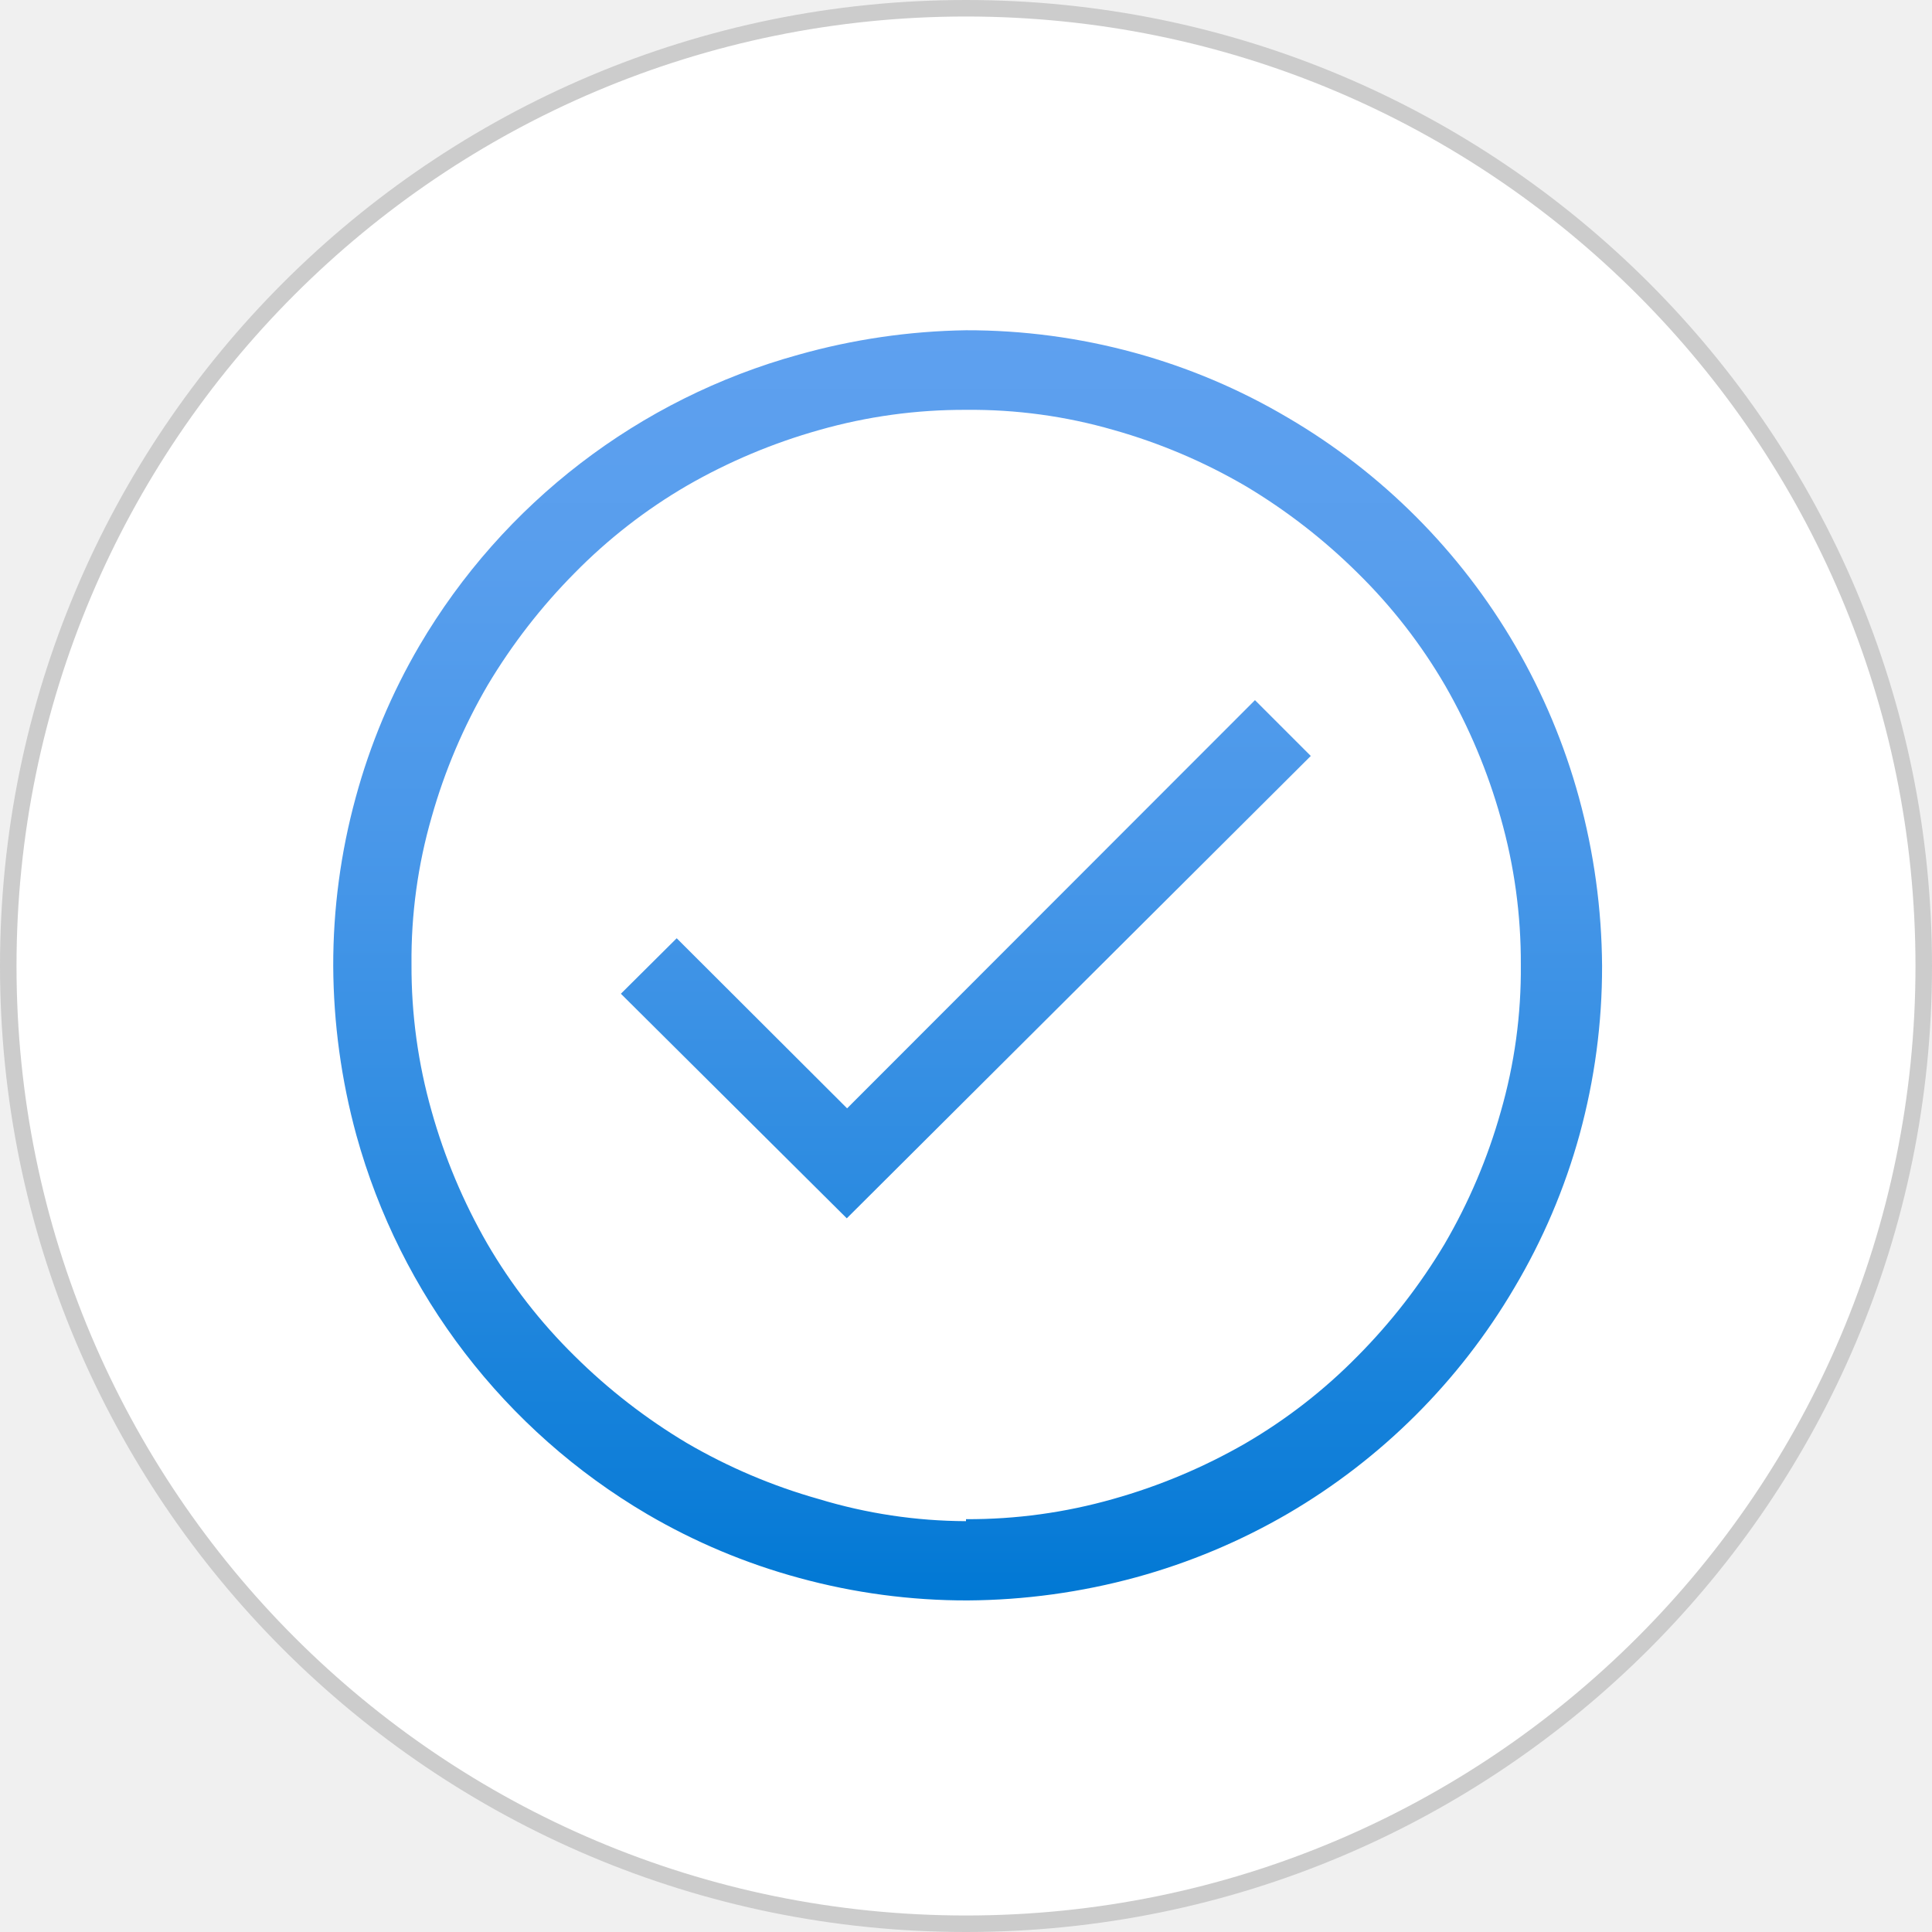
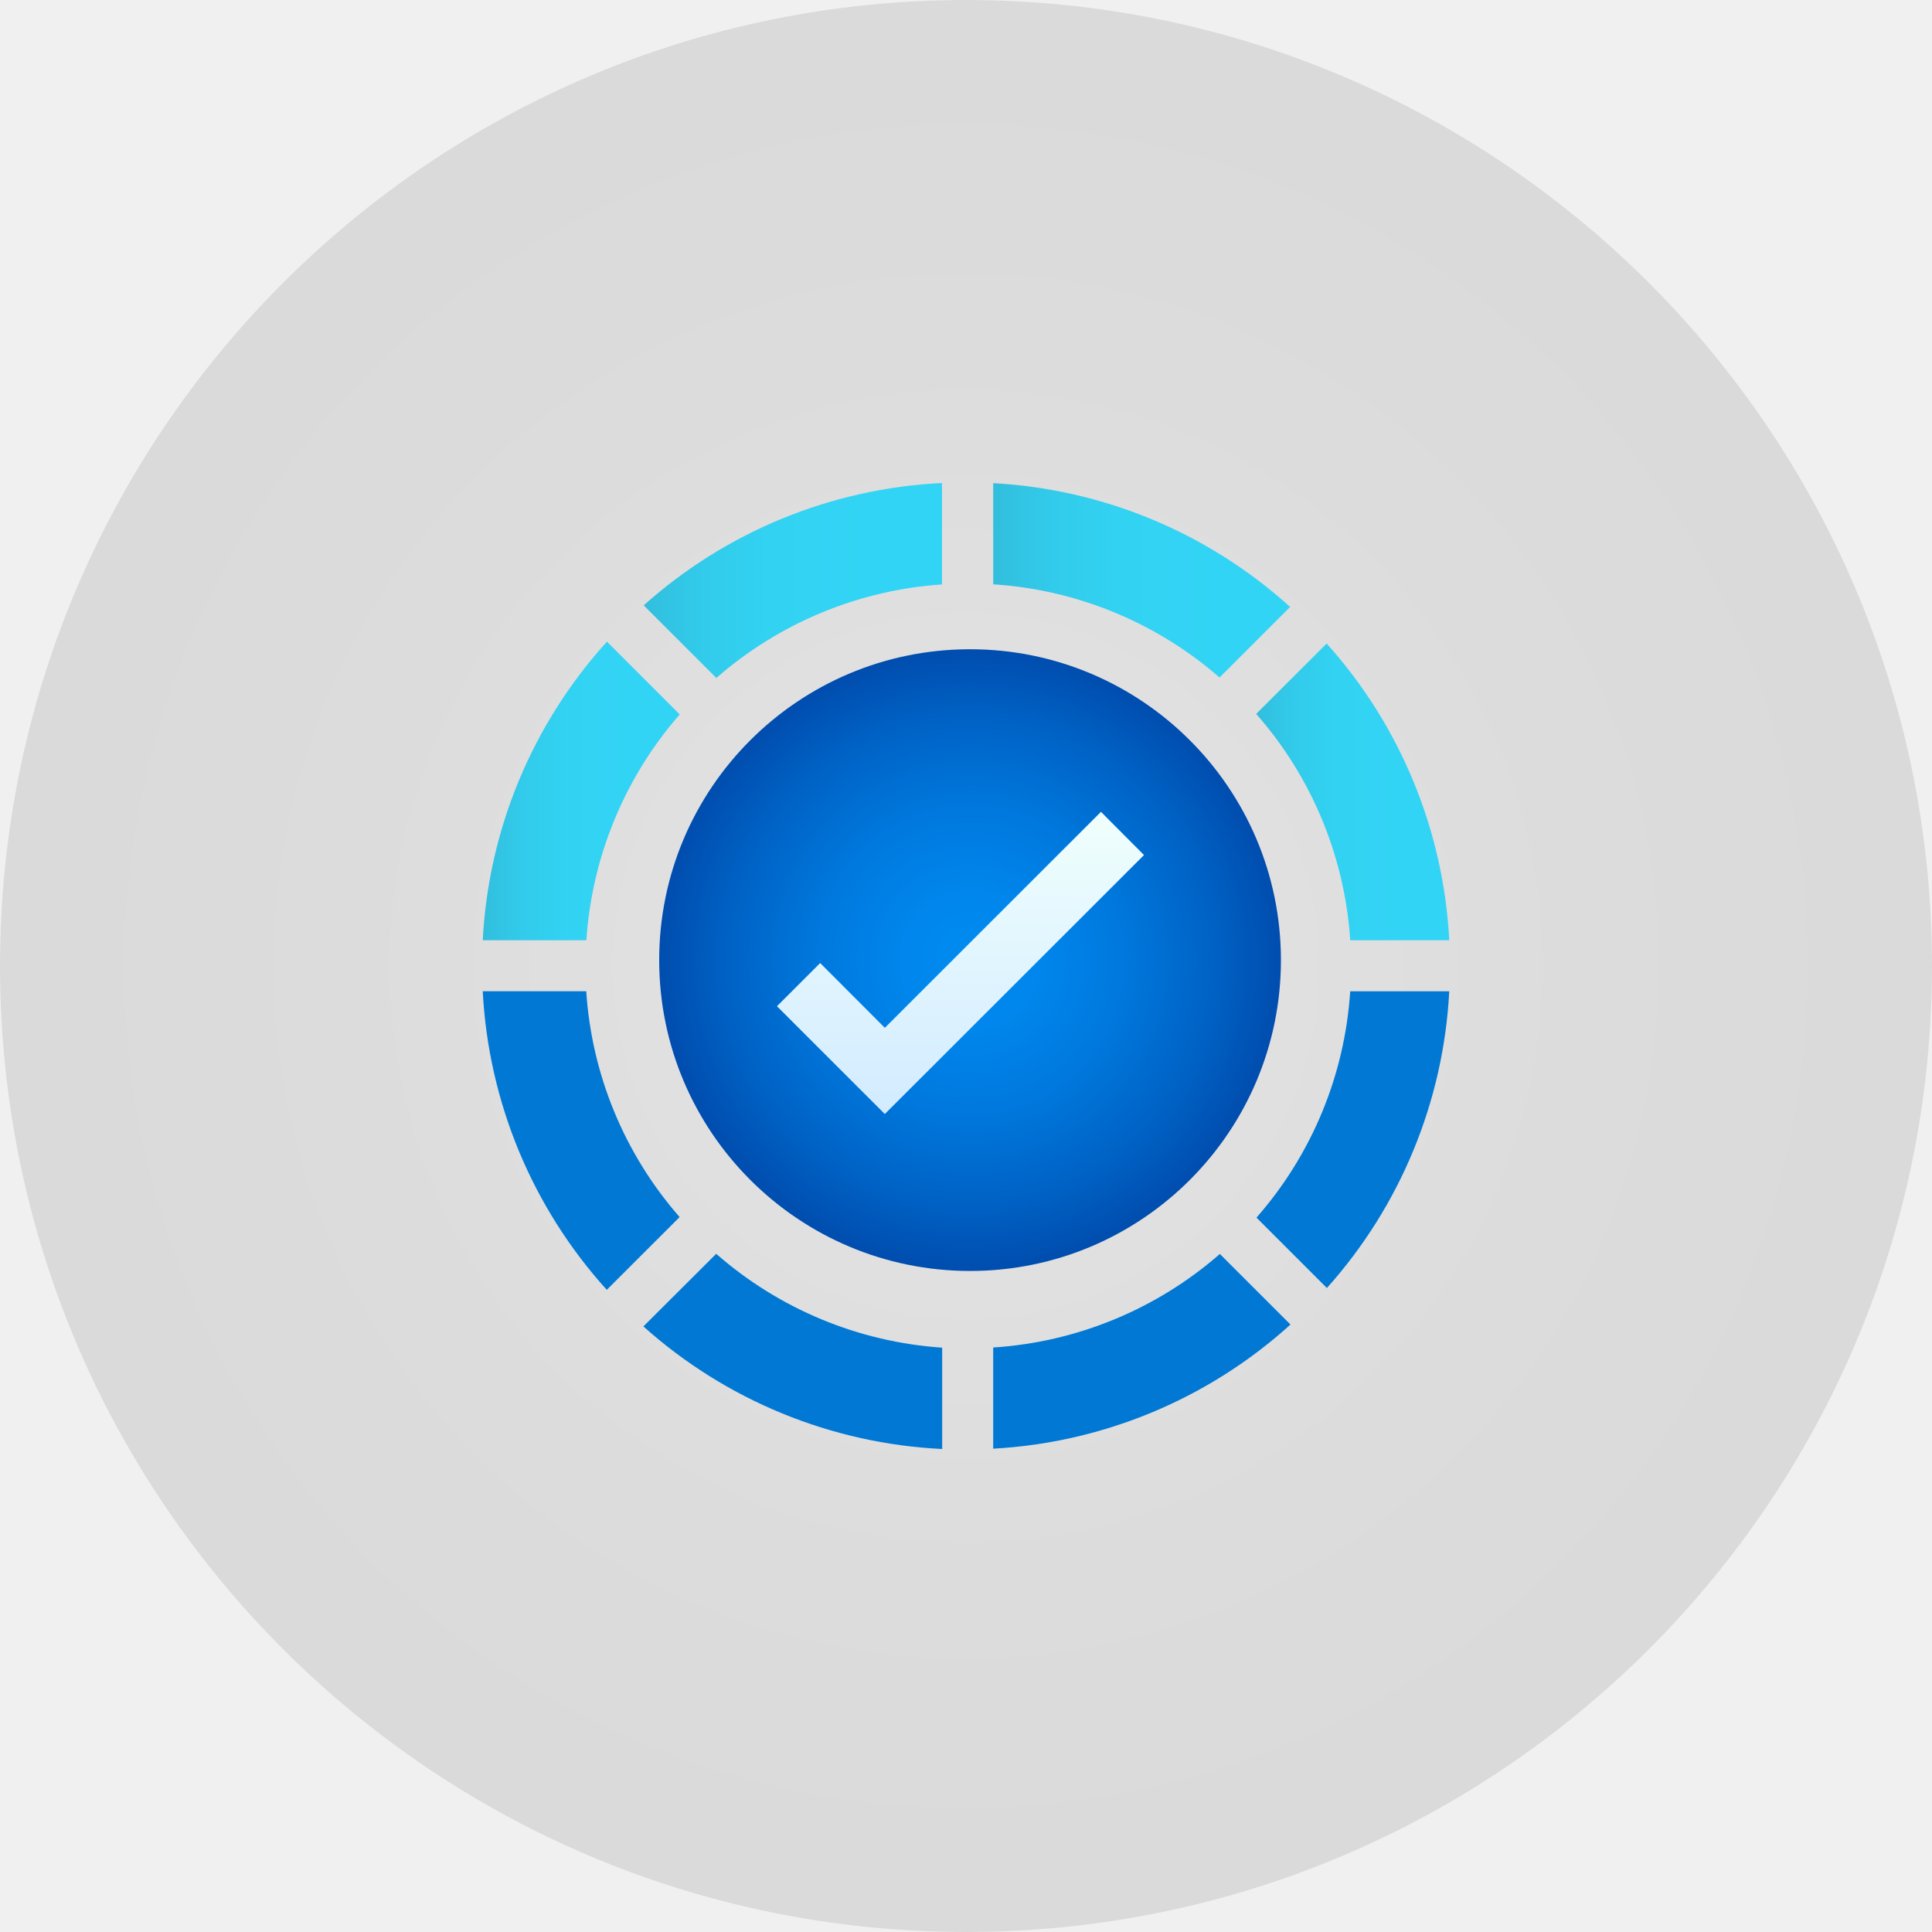
- <svg xmlns="http://www.w3.org/2000/svg" id="Shapes" viewBox="0 0 58.5 58.5">
+ <svg xmlns="http://www.w3.org/2000/svg" xmlns:xlink="http://www.w3.org/1999/xlink" id="Shapes" viewBox="0 0 60 60">
  <defs>
-     <linearGradient id="linear-gradient" x1="29.25" y1="10.04" x2="29.25" y2="48.46" gradientUnits="userSpaceOnUse">
-       <stop offset="0" stop-color="#5ea0ef" />
-       <stop offset="0.18" stop-color="#589eed" />
-       <stop offset="0.41" stop-color="#4897e9" />
-       <stop offset="0.66" stop-color="#2e8ce1" />
-       <stop offset="0.94" stop-color="#0a7cd7" />
-       <stop offset="1" stop-color="#0078d4" />
+     <radialGradient id="radial-gradient" cx="30" cy="30" r="30" gradientUnits="userSpaceOnUse">
+       <stop offset="0" stop-color="#b3b3b3" />
+       <stop offset="0.12" stop-color="#adadad" />
+       <stop offset="0.64" stop-color="#9b9b9b" />
+       <stop offset="1" stop-color="#949494" />
+     </radialGradient>
+     <radialGradient id="radial-gradient-2" cx="30.132" cy="29.818" r="9.657" gradientUnits="userSpaceOnUse">
+       <stop offset="0" stop-color="#008bf1" />
+       <stop offset="0.22" stop-color="#0086ec" />
+       <stop offset="0.49" stop-color="#0078dd" />
+       <stop offset="0.79" stop-color="#0061c4" />
+       <stop offset="1" stop-color="#004dae" />
+     </radialGradient>
+     <linearGradient id="linear-gradient" x1="29.828" y1="25.213" x2="29.828" y2="34.597" gradientUnits="userSpaceOnUse">
+       <stop offset="0" stop-color="#f0fffd" />
+       <stop offset="1" stop-color="#d2ebff" />
    </linearGradient>
+     <linearGradient id="linear-gradient-2" x1="14.992" y1="24.563" x2="21.111" y2="24.563" gradientUnits="userSpaceOnUse">
+       <stop offset="0" stop-color="#32bedd" />
+       <stop offset="0.18" stop-color="#32caea" />
+       <stop offset="0.41" stop-color="#32d2f2" />
+       <stop offset="0.78" stop-color="#32d4f5" />
+     </linearGradient>
+     <linearGradient id="linear-gradient-3" x1="39.015" y1="24.593" x2="45.008" y2="24.593" xlink:href="#linear-gradient-2" />
+     <linearGradient id="linear-gradient-4" x1="30.845" y1="18.023" x2="40.067" y2="18.023" xlink:href="#linear-gradient-2" />
+     <linearGradient id="linear-gradient-5" x1="19.991" y1="18.026" x2="29.26" y2="18.026" xlink:href="#linear-gradient-2" />
  </defs>
-   <circle cx="29.25" cy="29.25" r="29" fill="#fff" stroke="#ccc" stroke-width="0.5" />
-   <rect x="10.04" y="10.04" width="38.41" height="38.41" fill="#fff" />
-   <path d="M38,21.2l1.69,1.69-14.05,14L18.8,30.09l1.69-1.68,5.16,5.15ZM29.25,10a19.19,19.19,0,0,1,5.1.68A18.9,18.9,0,0,1,39,12.65a19.17,19.17,0,0,1,6.88,6.9,19.23,19.23,0,0,1,1.93,4.6,19.81,19.81,0,0,1,.7,5.1,19.19,19.19,0,0,1-.68,5.1A18.9,18.9,0,0,1,45.85,39,19.17,19.17,0,0,1,39,45.83a19.23,19.23,0,0,1-4.6,1.93,19.81,19.81,0,0,1-5.1.7,19.19,19.19,0,0,1-5.1-.68,18.9,18.9,0,0,1-4.6-1.93,19.26,19.26,0,0,1-8.81-11.48,19.78,19.78,0,0,1-.7-5.12,19.19,19.19,0,0,1,.68-5.1,18.9,18.9,0,0,1,1.93-4.6,19.26,19.26,0,0,1,11.48-8.81A19.78,19.78,0,0,1,29.25,10Zm0,36a16,16,0,0,0,4.45-.61,17.53,17.53,0,0,0,4-1.68,16.18,16.18,0,0,0,3.41-2.65,17.73,17.73,0,0,0,2.63-3.39,17.17,17.17,0,0,0,1.7-4,15.54,15.54,0,0,0,.61-4.46,16,16,0,0,0-.61-4.45,17.53,17.53,0,0,0-1.68-4,16.18,16.18,0,0,0-2.65-3.41,17.73,17.73,0,0,0-3.39-2.63,17.17,17.17,0,0,0-4-1.7,15.54,15.54,0,0,0-4.46-.61,16,16,0,0,0-4.45.61,17.53,17.53,0,0,0-4,1.68,16.18,16.18,0,0,0-3.41,2.65,17.73,17.73,0,0,0-2.63,3.39,17.17,17.17,0,0,0-1.7,4,15.54,15.54,0,0,0-.61,4.46,16,16,0,0,0,.61,4.45,17.53,17.53,0,0,0,1.68,4,16.18,16.18,0,0,0,2.65,3.41,17.73,17.73,0,0,0,3.39,2.63,17.17,17.17,0,0,0,4,1.7A15.54,15.54,0,0,0,29.25,46.06Z" fill="url(#linear-gradient)" />
+   <g>
+     <circle cx="30" cy="30" r="30" fill="#fff" />
+     <circle cx="30" cy="30" r="30" opacity="0.35" fill="url(#radial-gradient)" />
+   </g>
+   <g>
+     <path d="M30.132,39.471a9.654,9.654,0,1,0-9.66-9.653A9.657,9.657,0,0,0,30.132,39.471Z" fill="url(#radial-gradient-2)" />
+     <path d="M35.528,26.554l-1.337-1.341L27.479,31.92l-2.008-2.012-1.342,1.341,3.35,3.348Z" fill="url(#linear-gradient)" />
+     <path d="M41.208,40a14.975,14.975,0,0,0,3.8-9.215H41.932a11.8,11.8,0,0,1-2.911,7.029Z" fill="#0078d4" />
+     <path d="M18.85,19.927A14.946,14.946,0,0,0,14.992,29.2H18.21a11.852,11.852,0,0,1,2.9-7.013Z" fill="url(#linear-gradient-2)" />
+     <path d="M19.981,41.193A14.988,14.988,0,0,0,29.26,45V41.853a11.856,11.856,0,0,1-7.018-2.915Z" fill="#0078d4" />
+     <path d="M14.992,30.784a14.973,14.973,0,0,0,3.852,9.273l2.262-2.26a11.816,11.816,0,0,1-2.9-7.013Z" fill="#0078d4" />
+     <path d="M41.2,19.985l-2.188,2.186A11.819,11.819,0,0,1,41.933,29.2h3.075A14.945,14.945,0,0,0,41.2,19.985Z" fill="url(#linear-gradient-3)" />
+     <path d="M30.845,44.99a14.976,14.976,0,0,0,9.232-3.855l-2.193-2.192a11.863,11.863,0,0,1-7.039,2.905Z" fill="#0078d4" />
+     <path d="M30.845,15.005v3.142a11.844,11.844,0,0,1,7.029,2.894l2.193-2.192A14.96,14.96,0,0,0,30.845,15.005Z" fill="url(#linear-gradient-4)" />
+     <path d="M29.26,15a14.977,14.977,0,0,0-9.269,3.8l2.256,2.255a11.861,11.861,0,0,1,7.008-2.905V15Z" fill="url(#linear-gradient-5)" />
+   </g>
</svg>
